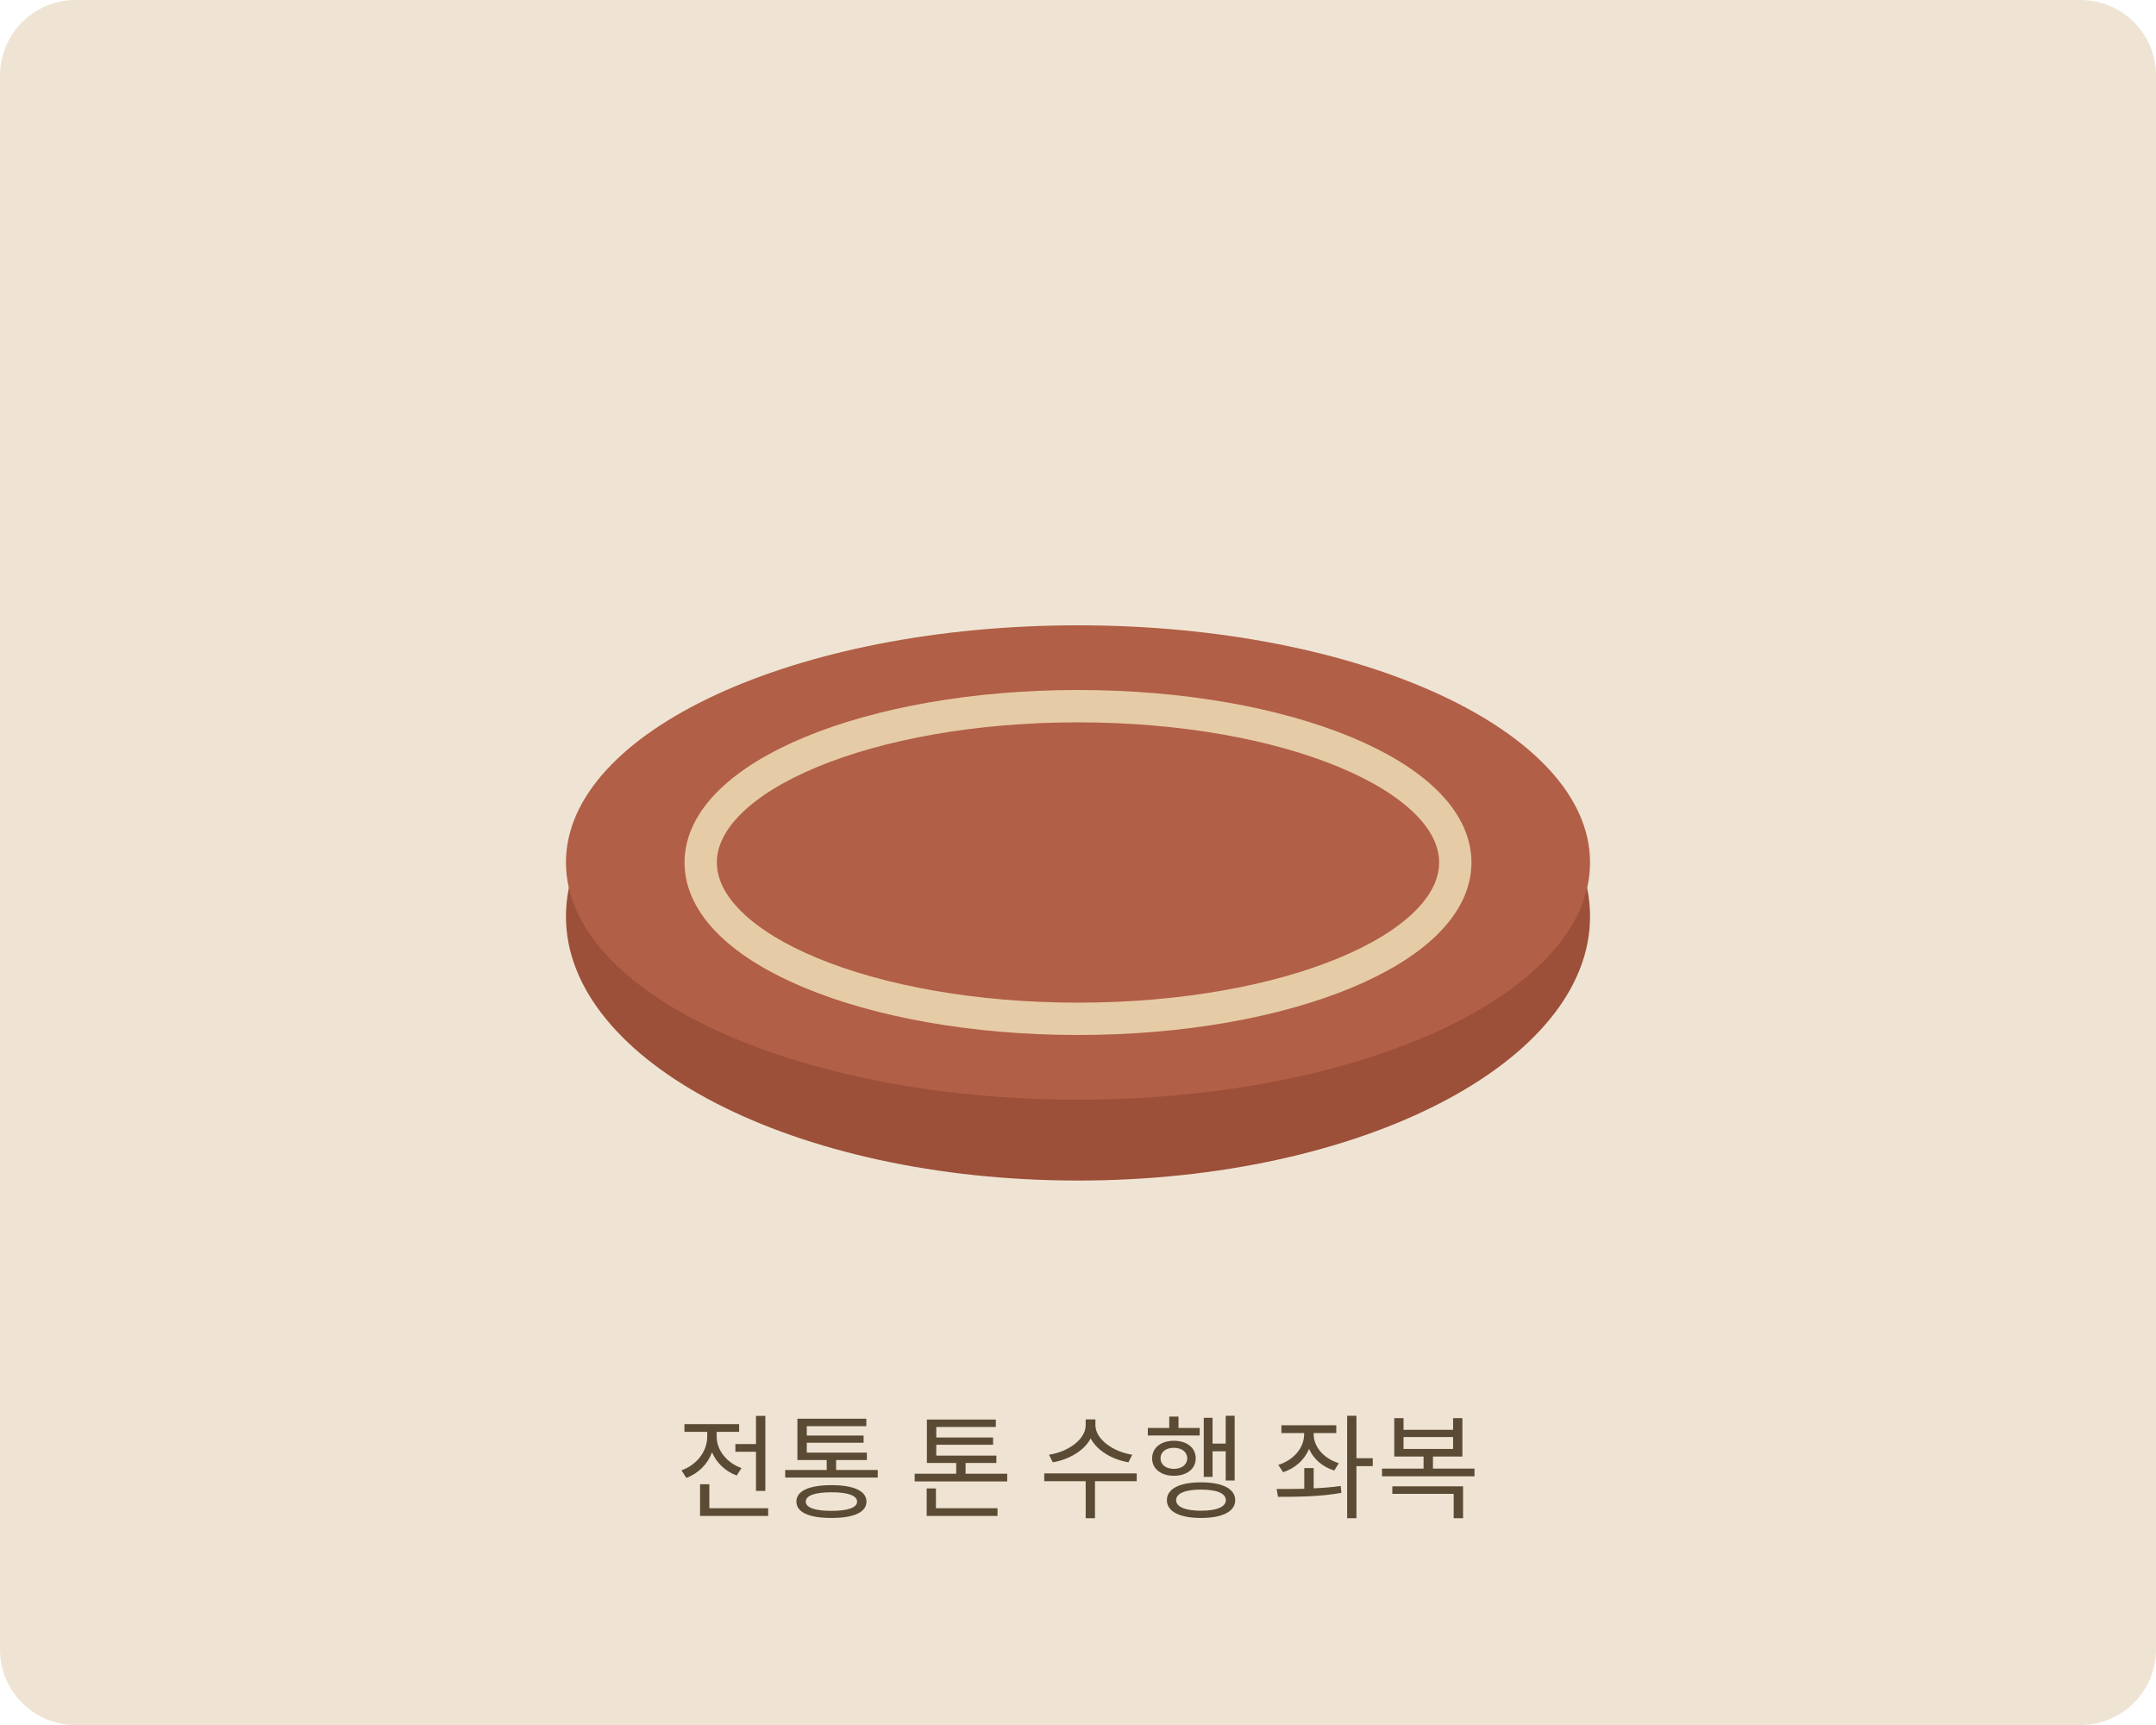
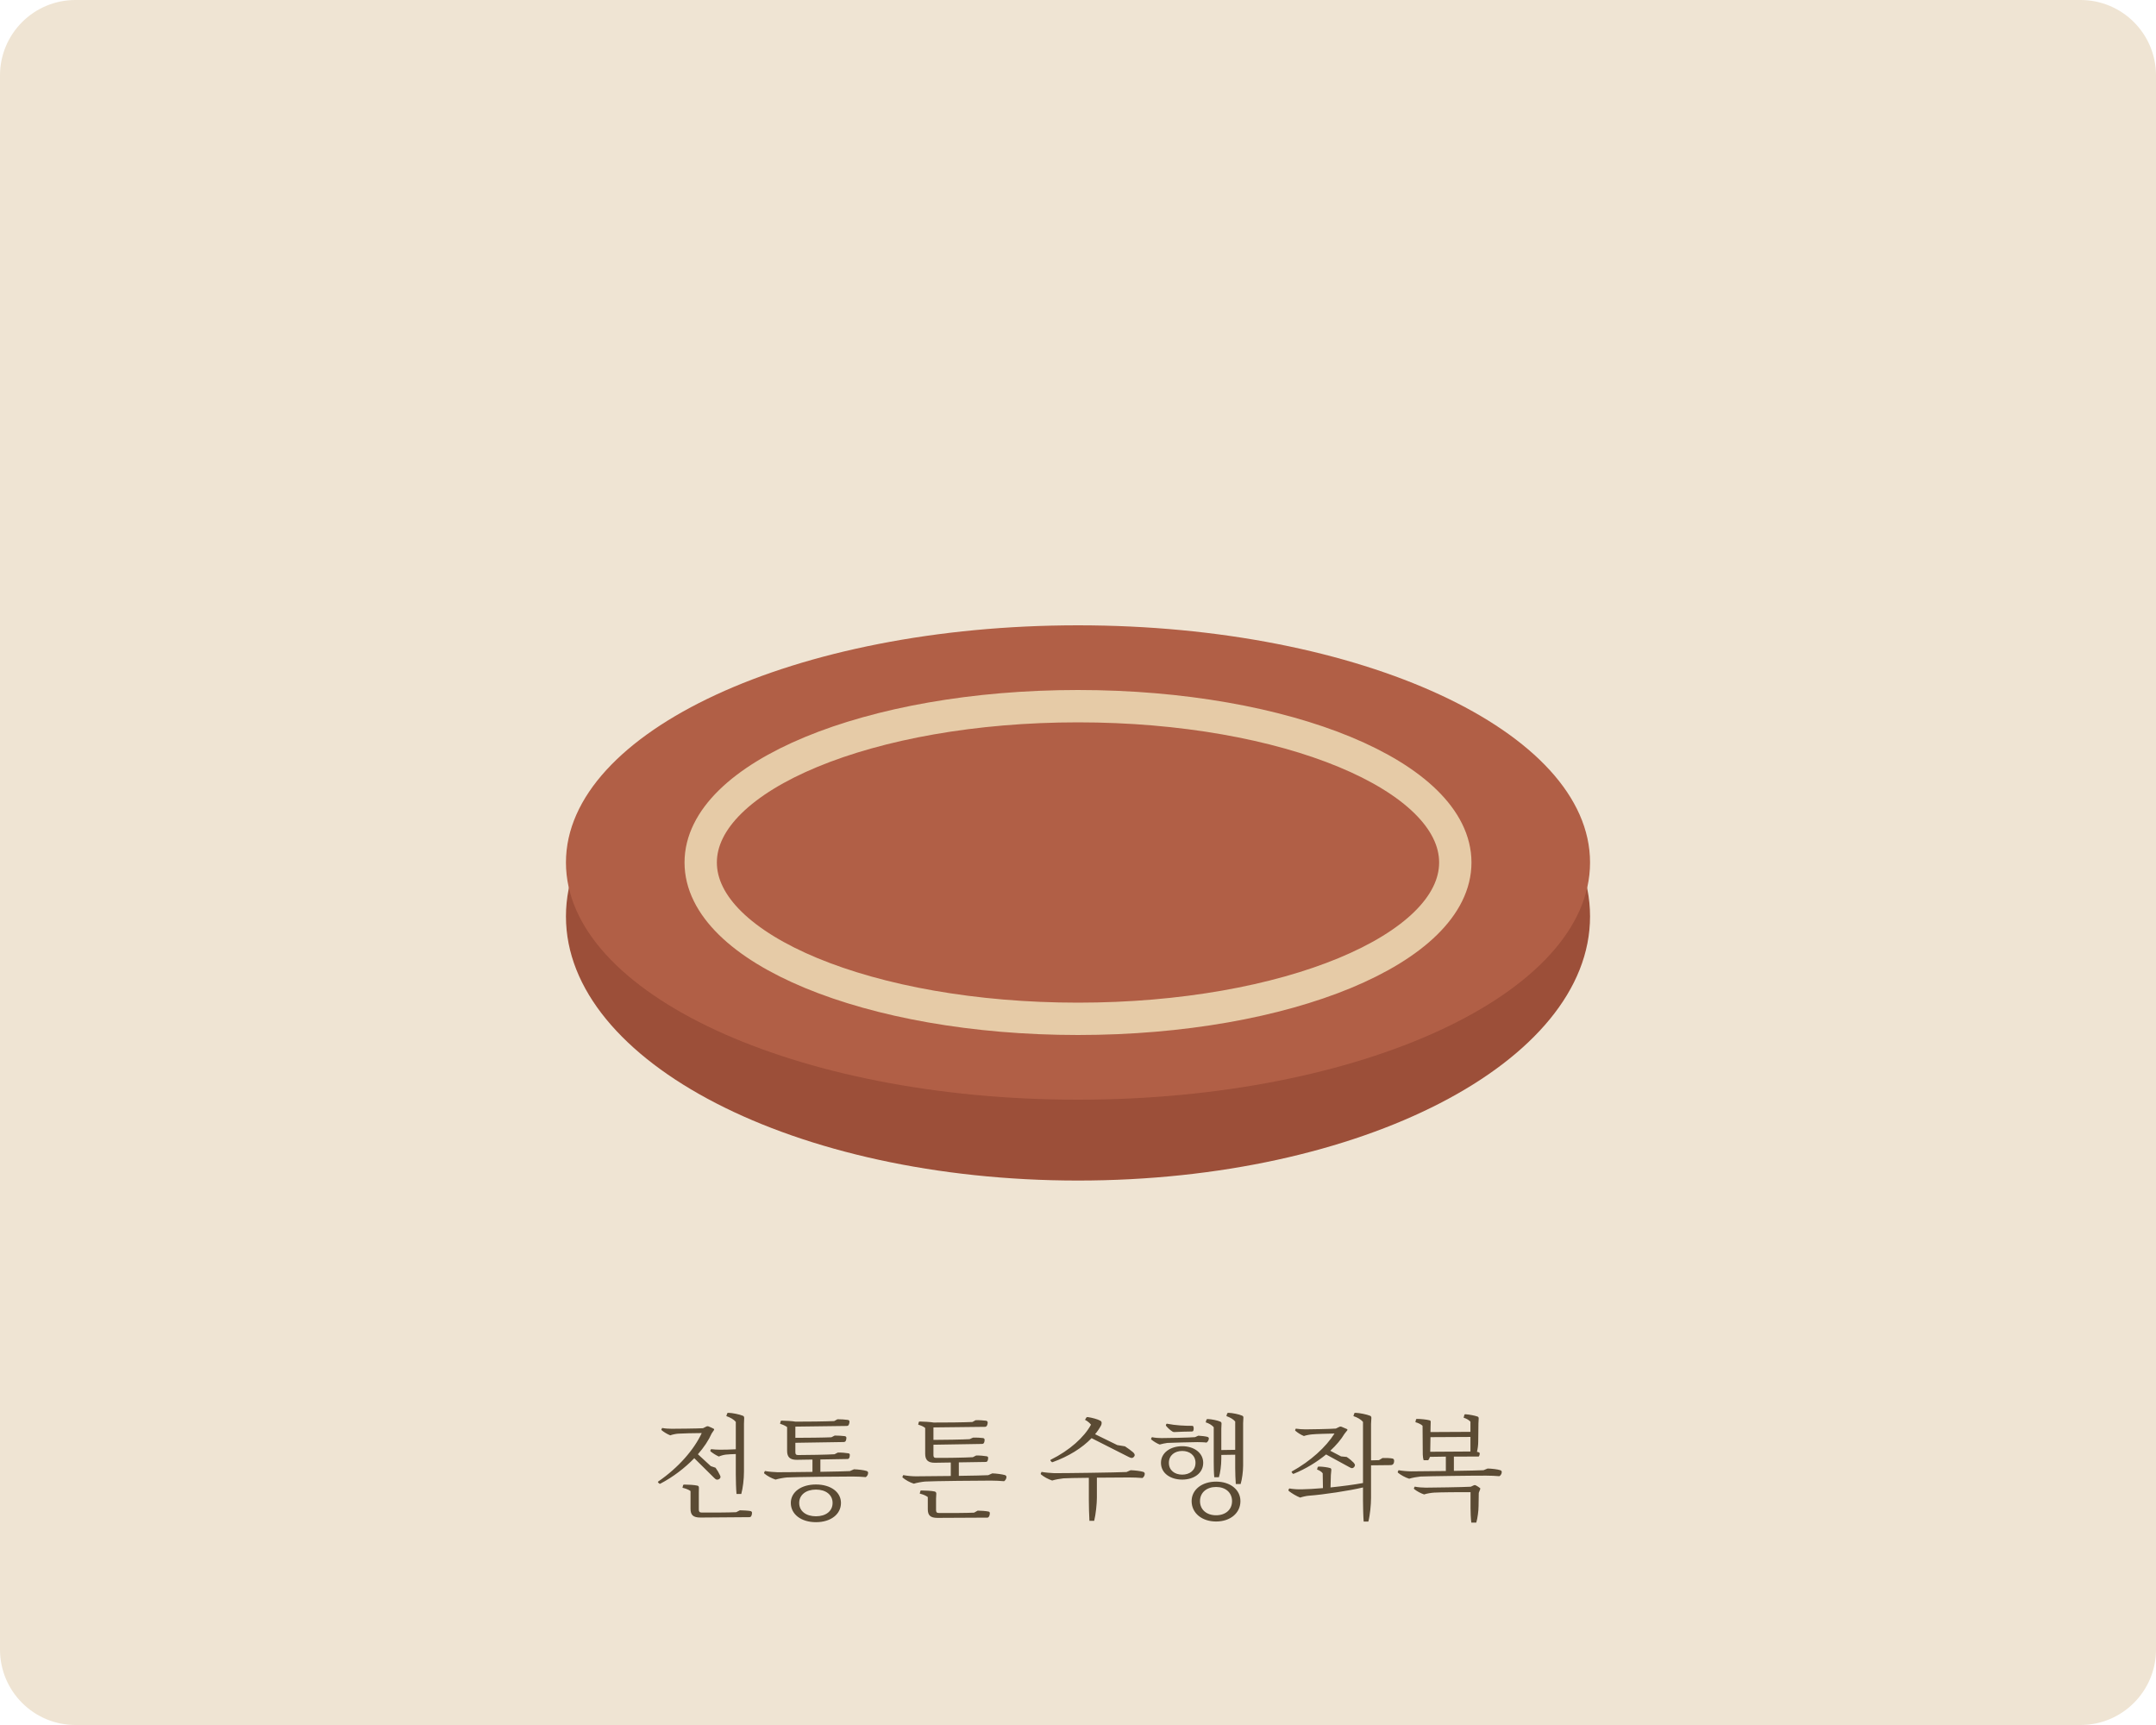
<svg xmlns="http://www.w3.org/2000/svg" width="800" height="640" viewBox="0 0 800 640" fill="none">
  <rect width="800" height="640" rx="28" fill="#EFE4D3" />
  <ellipse cx="400" cy="340" rx="190" ry="98" fill="#9C4F39" />
  <ellipse cx="400" cy="320" rx="190" ry="88" fill="#B15F46" />
  <ellipse cx="400" cy="320" rx="140" ry="58" stroke="#E6CBA7" stroke-width="12" />
-   <text x="400" y="560" text-anchor="middle" fill="#5B4B34" font-family="Georgia, serif" font-size="42">전통 톤 수행 좌복</text>
+   <text x="400" y="560" text-anchor="middle" fill="#5B4B34" font-family="Noto Serif KR, Noto Serif CJK KR, serif" font-size="42">전통 톤 수행 좌복</text>
</svg>
